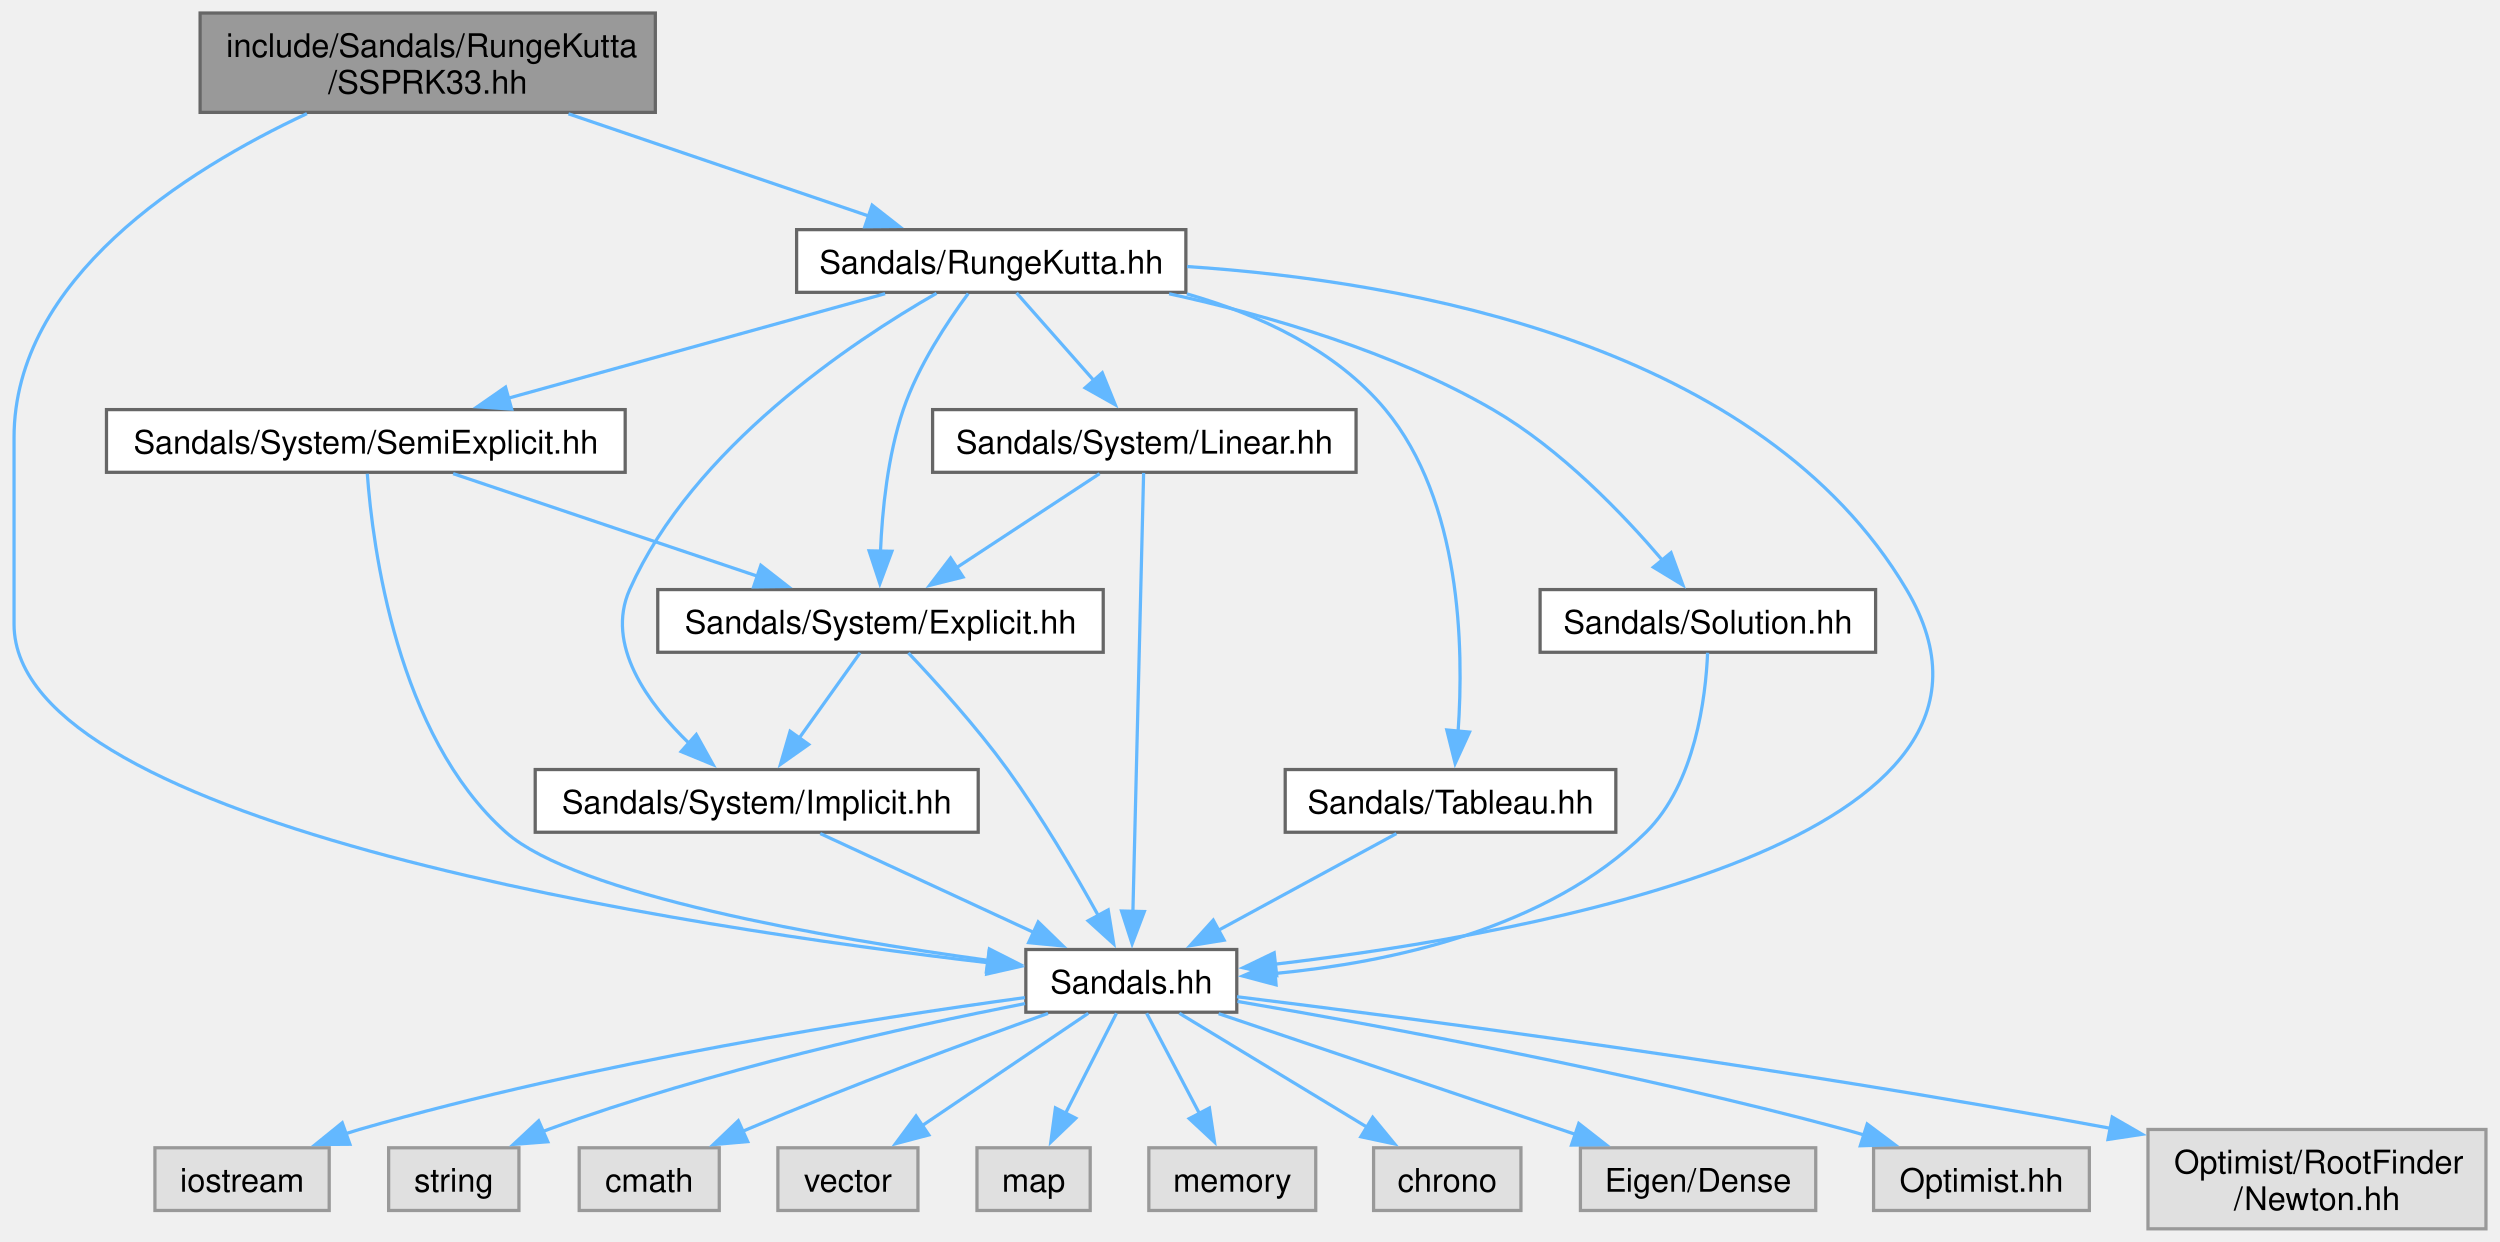
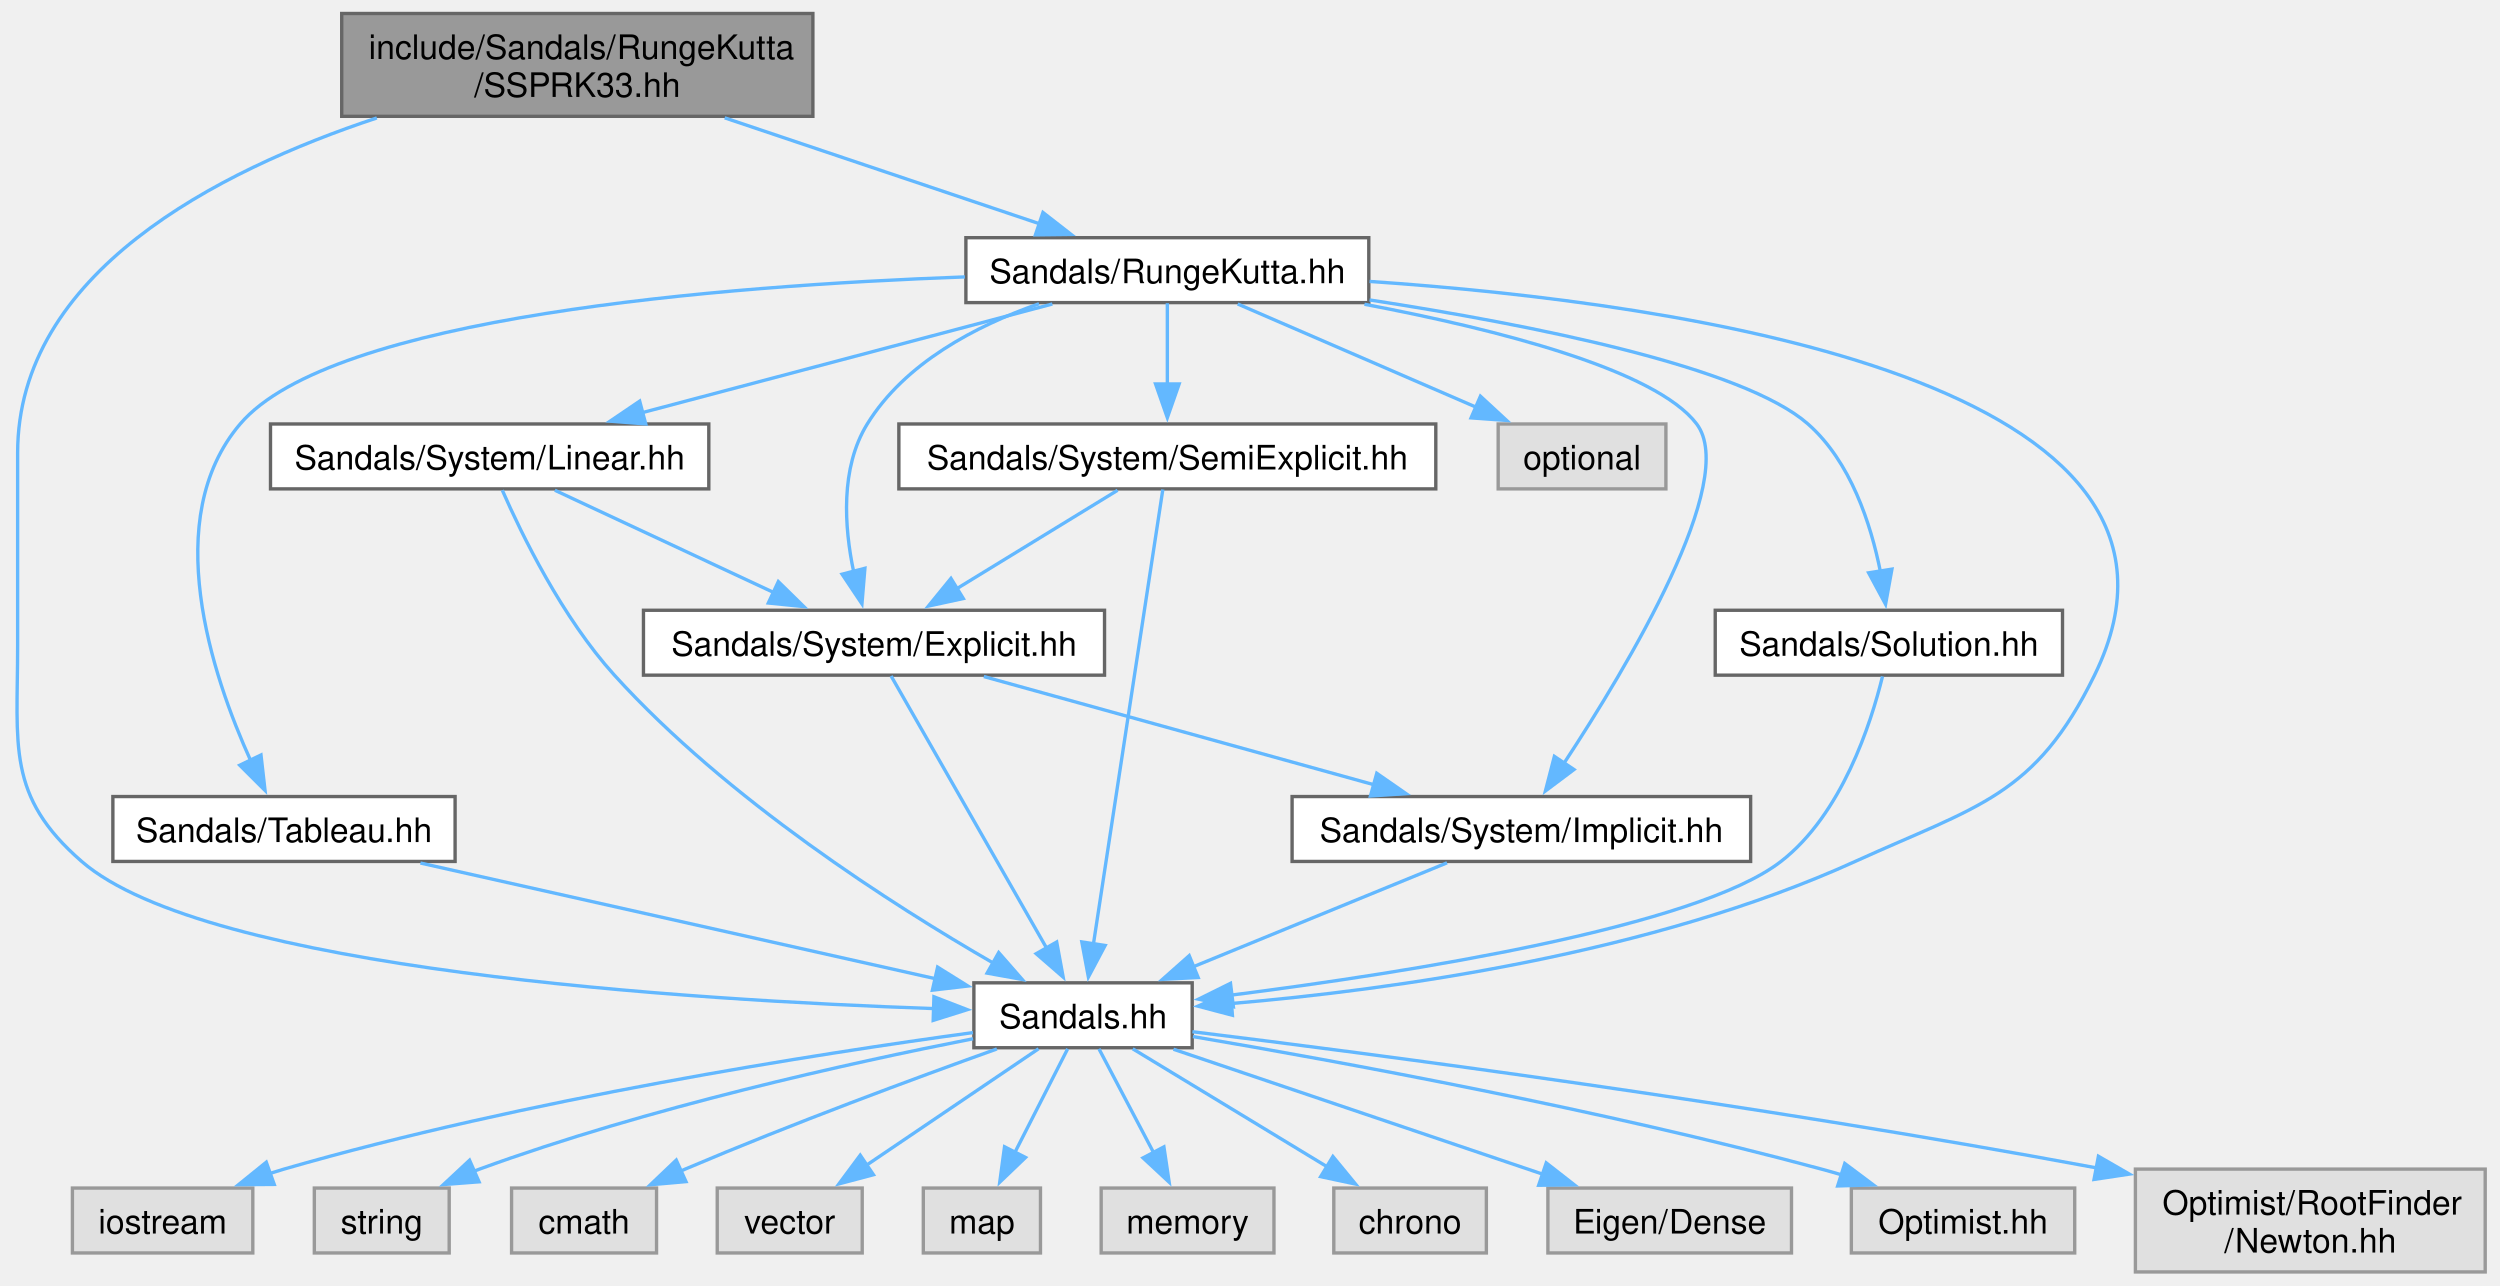
- <svg xmlns="http://www.w3.org/2000/svg" xmlns:xlink="http://www.w3.org/1999/xlink" width="767pt" height="381pt" viewBox="0.00 0.00 766.88 381.25">
+ <svg xmlns="http://www.w3.org/2000/svg" xmlns:xlink="http://www.w3.org/1999/xlink" width="741pt" height="381pt" viewBox="0.00 0.00 740.71 381.25">
  <g id="graph0" class="graph" transform="scale(1 1) rotate(0) translate(4 377.25)">
    <g id="Node000001" class="node">
      <g id="a_Node000001">
        <a xlink:title=" ">
-           <polygon fill="#999999" stroke="#666666" points="196.88,-373.25 57.12,-373.25 57.12,-342.75 196.88,-342.75 196.88,-373.25" />
-           <text text-anchor="start" x="65.12" y="-359.75" font-family="Helvetica,sans-Serif" font-size="10.00">include/Sandals/RungeKutta</text>
-           <text text-anchor="middle" x="127" y="-348.5" font-family="Helvetica,sans-Serif" font-size="10.00">/SSPRK33.hh</text>
+           <polygon fill="#999999" stroke="#666666" points="236.71,-373.25 96.96,-373.25 96.96,-342.75 236.71,-342.75 236.71,-373.25" />
+           <text text-anchor="start" x="104.96" y="-359.75" font-family="Helvetica,sans-Serif" font-size="10.00">include/Sandals/RungeKutta</text>
+           <text text-anchor="middle" x="166.84" y="-348.5" font-family="Helvetica,sans-Serif" font-size="10.00">/SSPRK33.hh</text>
        </a>
      </g>
    </g>
    <g id="Node000002" class="node">
      <g id="a_Node000002">
        <a xlink:href="_sandals_8hh.html" target="_top" xlink:title=" ">
-           <polygon fill="white" stroke="#666666" points="375.38,-85.75 310.62,-85.75 310.62,-66.5 375.38,-66.5 375.38,-85.75" />
-           <text text-anchor="middle" x="343" y="-72.25" font-family="Helvetica,sans-Serif" font-size="10.00">Sandals.hh</text>
+           <polygon fill="white" stroke="#666666" points="349.21,-85.75 284.46,-85.75 284.46,-66.5 349.21,-66.5 349.21,-85.75" />
+           <text text-anchor="middle" x="316.84" y="-72.25" font-family="Helvetica,sans-Serif" font-size="10.00">Sandals.hh</text>
        </a>
      </g>
    </g>
    <g id="edge1_Node000001_Node000002" class="edge">
      <g id="a_edge1_Node000001_Node000002">
        <a xlink:title=" ">
-           <path fill="none" stroke="#63b8ff" d="M89.92,-342.37C52.44,-324.86 0,-291.64 0,-242.88 0,-242.88 0,-242.88 0,-185.62 0,-123.56 206.74,-92.47 299.21,-81.66" />
-           <polygon fill="#63b8ff" stroke="#63b8ff" points="299.38,-85.17 308.92,-80.56 298.59,-78.21 299.38,-85.17" />
+           <path fill="none" stroke="#63b8ff" d="M107.38,-342.27C59.75,-326.5 0.84,-296.21 0.84,-242.88 0.84,-242.88 0.84,-242.88 0.84,-185.62 0.84,-156.01 -2.52,-141.18 19.84,-121.75 56.82,-89.61 199.58,-80.61 272.87,-78.1" />
+           <polygon fill="#63b8ff" stroke="#63b8ff" points="272.61,-81.61 282.5,-77.79 272.39,-74.61 272.61,-81.61" />
        </a>
      </g>
    </g>
    <g id="Node000013" class="node">
      <g id="a_Node000013">
        <a xlink:href="_runge_kutta_8hh.html" target="_top" xlink:title=" ">
-           <polygon fill="white" stroke="#666666" points="359.75,-306.75 240.25,-306.75 240.25,-287.5 359.75,-287.5 359.75,-306.75" />
-           <text text-anchor="middle" x="300" y="-293.25" font-family="Helvetica,sans-Serif" font-size="10.00">Sandals/RungeKutta.hh</text>
+           <polygon fill="white" stroke="#666666" points="401.59,-306.75 282.09,-306.75 282.09,-287.5 401.59,-287.5 401.59,-306.75" />
+           <text text-anchor="middle" x="341.84" y="-293.25" font-family="Helvetica,sans-Serif" font-size="10.00">Sandals/RungeKutta.hh</text>
        </a>
      </g>
    </g>
    <g id="edge12_Node000001_Node000013" class="edge">
      <g id="a_edge12_Node000001_Node000013">
        <a xlink:title=" ">
-           <path fill="none" stroke="#63b8ff" d="M170.21,-342.3C198.62,-332.63 235.43,-320.1 262.59,-310.86" />
-           <polygon fill="#63b8ff" stroke="#63b8ff" points="263.44,-314.26 271.78,-307.73 261.19,-307.64 263.44,-314.26" />
+           <path fill="none" stroke="#63b8ff" d="M210.55,-342.3C239.29,-332.63 276.52,-320.1 303.99,-310.86" />
+           <polygon fill="#63b8ff" stroke="#63b8ff" points="304.95,-314.23 313.31,-307.72 302.71,-307.59 304.95,-314.23" />
        </a>
      </g>
    </g>
    <g id="Node000003" class="node">
      <g id="a_Node000003">
        <a xlink:title=" ">
-           <polygon fill="#e0e0e0" stroke="#999999" points="96.75,-24.88 43.25,-24.88 43.25,-5.63 96.75,-5.63 96.75,-24.88" />
-           <text text-anchor="middle" x="70" y="-11.38" font-family="Helvetica,sans-Serif" font-size="10.00">iostream</text>
+           <polygon fill="#e0e0e0" stroke="#999999" points="70.59,-24.88 17.09,-24.88 17.09,-5.63 70.59,-5.63 70.59,-24.88" />
+           <text text-anchor="middle" x="43.84" y="-11.38" font-family="Helvetica,sans-Serif" font-size="10.00">iostream</text>
        </a>
      </g>
    </g>
    <g id="edge2_Node000002_Node000003" class="edge">
      <g id="a_edge2_Node000002_Node000003">
        <a xlink:title=" ">
-           <path fill="none" stroke="#63b8ff" d="M310.34,-70.99C264.21,-64.69 177.59,-51.2 106,-30.5 104.62,-30.1 103.22,-29.67 101.81,-29.21" />
-           <polygon fill="#63b8ff" stroke="#63b8ff" points="103.11,-25.96 92.51,-25.88 100.75,-32.55 103.11,-25.96" />
+           <path fill="none" stroke="#63b8ff" d="M284.18,-70.99C238.05,-64.69 151.43,-51.2 79.84,-30.5 78.46,-30.1 77.06,-29.67 75.65,-29.21" />
+           <polygon fill="#63b8ff" stroke="#63b8ff" points="76.95,-25.96 66.35,-25.88 74.59,-32.55 76.95,-25.96" />
        </a>
      </g>
    </g>
    <g id="Node000004" class="node">
      <g id="a_Node000004">
        <a xlink:title=" ">
-           <polygon fill="#e0e0e0" stroke="#999999" points="155,-24.88 115,-24.88 115,-5.63 155,-5.63 155,-24.88" />
-           <text text-anchor="middle" x="135" y="-11.38" font-family="Helvetica,sans-Serif" font-size="10.00">string</text>
+           <polygon fill="#e0e0e0" stroke="#999999" points="128.84,-24.88 88.84,-24.88 88.84,-5.63 128.84,-5.63 128.84,-24.88" />
+           <text text-anchor="middle" x="108.84" y="-11.38" font-family="Helvetica,sans-Serif" font-size="10.00">string</text>
        </a>
      </g>
    </g>
    <g id="edge3_Node000002_Node000004" class="edge">
      <g id="a_edge3_Node000002_Node000004">
        <a xlink:title=" ">
-           <path fill="none" stroke="#63b8ff" d="M310.37,-69.16C274.01,-62.02 213.78,-48.7 164,-30.5 163.37,-30.27 162.74,-30.03 162.11,-29.79" />
-           <polygon fill="#63b8ff" stroke="#63b8ff" points="163.86,-26.73 153.3,-25.92 161.05,-33.14 163.86,-26.73" />
+           <path fill="none" stroke="#63b8ff" d="M284.21,-69.16C247.85,-62.02 187.62,-48.7 137.84,-30.5 137.21,-30.27 136.58,-30.03 135.95,-29.79" />
+           <polygon fill="#63b8ff" stroke="#63b8ff" points="137.7,-26.73 127.14,-25.92 134.88,-33.14 137.7,-26.73" />
        </a>
      </g>
    </g>
    <g id="Node000005" class="node">
      <g id="a_Node000005">
        <a xlink:title=" ">
-           <polygon fill="#e0e0e0" stroke="#999999" points="216.5,-24.88 173.5,-24.88 173.5,-5.63 216.5,-5.63 216.5,-24.88" />
-           <text text-anchor="middle" x="195" y="-11.38" font-family="Helvetica,sans-Serif" font-size="10.00">cmath</text>
+           <polygon fill="#e0e0e0" stroke="#999999" points="190.34,-24.88 147.34,-24.88 147.34,-5.63 190.34,-5.63 190.34,-24.88" />
+           <text text-anchor="middle" x="168.84" y="-11.38" font-family="Helvetica,sans-Serif" font-size="10.00">cmath</text>
        </a>
      </g>
    </g>
    <g id="edge4_Node000002_Node000005" class="edge">
      <g id="a_edge4_Node000002_Node000005">
        <a xlink:title=" ">
-           <path fill="none" stroke="#63b8ff" d="M317.44,-66.14C293.38,-57.53 256.44,-43.88 225,-30.5 224.52,-30.3 224.04,-30.09 223.56,-29.88" />
-           <polygon fill="#63b8ff" stroke="#63b8ff" points="225.23,-26.79 214.67,-25.86 222.34,-33.17 225.23,-26.79" />
+           <path fill="none" stroke="#63b8ff" d="M291.28,-66.14C267.22,-57.53 230.28,-43.88 198.84,-30.5 198.36,-30.3 197.88,-30.09 197.4,-29.88" />
+           <polygon fill="#63b8ff" stroke="#63b8ff" points="199.07,-26.79 188.51,-25.86 196.18,-33.17 199.07,-26.79" />
        </a>
      </g>
    </g>
    <g id="Node000006" class="node">
      <g id="a_Node000006">
        <a xlink:title=" ">
-           <polygon fill="#e0e0e0" stroke="#999999" points="277.5,-24.88 234.5,-24.88 234.5,-5.63 277.5,-5.63 277.5,-24.88" />
-           <text text-anchor="middle" x="256" y="-11.38" font-family="Helvetica,sans-Serif" font-size="10.00">vector</text>
+           <polygon fill="#e0e0e0" stroke="#999999" points="251.34,-24.88 208.34,-24.88 208.34,-5.63 251.34,-5.63 251.34,-24.88" />
+           <text text-anchor="middle" x="229.84" y="-11.38" font-family="Helvetica,sans-Serif" font-size="10.00">vector</text>
        </a>
      </g>
    </g>
    <g id="edge5_Node000002_Node000006" class="edge">
      <g id="a_edge5_Node000002_Node000006">
        <a xlink:title=" ">
-           <path fill="none" stroke="#63b8ff" d="M329.79,-66.18C316.25,-57.02 294.93,-42.59 278.68,-31.6" />
-           <polygon fill="#63b8ff" stroke="#63b8ff" points="280.83,-28.83 270.59,-26.12 276.91,-34.63 280.83,-28.83" />
+           <path fill="none" stroke="#63b8ff" d="M303.63,-66.18C290.08,-57.02 268.77,-42.59 252.52,-31.6" />
+           <polygon fill="#63b8ff" stroke="#63b8ff" points="254.67,-28.83 244.43,-26.12 250.75,-34.63 254.67,-28.83" />
        </a>
      </g>
    </g>
    <g id="Node000007" class="node">
      <g id="a_Node000007">
        <a xlink:title=" ">
-           <polygon fill="#e0e0e0" stroke="#999999" points="330.38,-24.88 295.62,-24.88 295.62,-5.63 330.38,-5.63 330.38,-24.88" />
-           <text text-anchor="middle" x="313" y="-11.38" font-family="Helvetica,sans-Serif" font-size="10.00">map</text>
+           <polygon fill="#e0e0e0" stroke="#999999" points="304.21,-24.88 269.46,-24.88 269.46,-5.63 304.21,-5.63 304.21,-24.88" />
+           <text text-anchor="middle" x="286.84" y="-11.38" font-family="Helvetica,sans-Serif" font-size="10.00">map</text>
        </a>
      </g>
    </g>
    <g id="edge6_Node000002_Node000007" class="edge">
      <g id="a_edge6_Node000002_Node000007">
        <a xlink:title=" ">
-           <path fill="none" stroke="#63b8ff" d="M338.44,-66.18C334.3,-58.06 328.05,-45.79 322.79,-35.45" />
-           <polygon fill="#63b8ff" stroke="#63b8ff" points="325.95,-33.95 318.29,-26.62 319.71,-37.12 325.95,-33.95" />
+           <path fill="none" stroke="#63b8ff" d="M312.28,-66.18C308.14,-58.06 301.89,-45.79 296.62,-35.45" />
+           <polygon fill="#63b8ff" stroke="#63b8ff" points="299.78,-33.95 292.13,-26.62 293.55,-37.12 299.78,-33.95" />
        </a>
      </g>
    </g>
    <g id="Node000008" class="node">
      <g id="a_Node000008">
        <a xlink:title=" ">
-           <polygon fill="#e0e0e0" stroke="#999999" points="399.62,-24.88 348.38,-24.88 348.38,-5.63 399.62,-5.63 399.62,-24.88" />
-           <text text-anchor="middle" x="374" y="-11.38" font-family="Helvetica,sans-Serif" font-size="10.00">memory</text>
+           <polygon fill="#e0e0e0" stroke="#999999" points="373.46,-24.88 322.21,-24.88 322.21,-5.63 373.46,-5.63 373.46,-24.88" />
+           <text text-anchor="middle" x="347.84" y="-11.38" font-family="Helvetica,sans-Serif" font-size="10.00">memory</text>
        </a>
      </g>
    </g>
    <g id="edge7_Node000002_Node000008" class="edge">
      <g id="a_edge7_Node000002_Node000008">
        <a xlink:title=" ">
-           <path fill="none" stroke="#63b8ff" d="M347.71,-66.18C351.99,-58.06 358.44,-45.79 363.89,-35.45" />
-           <polygon fill="#63b8ff" stroke="#63b8ff" points="366.98,-37.09 368.54,-26.62 360.79,-33.83 366.98,-37.09" />
+           <path fill="none" stroke="#63b8ff" d="M321.55,-66.18C325.83,-58.06 332.28,-45.79 337.73,-35.45" />
+           <polygon fill="#63b8ff" stroke="#63b8ff" points="340.82,-37.09 342.38,-26.62 334.63,-33.83 340.82,-37.09" />
        </a>
      </g>
    </g>
    <g id="Node000009" class="node">
      <g id="a_Node000009">
        <a xlink:title=" ">
-           <polygon fill="#e0e0e0" stroke="#999999" points="462.62,-24.88 417.38,-24.88 417.38,-5.63 462.62,-5.63 462.62,-24.88" />
-           <text text-anchor="middle" x="440" y="-11.38" font-family="Helvetica,sans-Serif" font-size="10.00">chrono</text>
+           <polygon fill="#e0e0e0" stroke="#999999" points="436.46,-24.88 391.21,-24.88 391.21,-5.63 436.46,-5.63 436.46,-24.88" />
+           <text text-anchor="middle" x="413.84" y="-11.38" font-family="Helvetica,sans-Serif" font-size="10.00">chrono</text>
        </a>
      </g>
    </g>
    <g id="edge8_Node000002_Node000009" class="edge">
      <g id="a_edge8_Node000002_Node000009">
        <a xlink:title=" ">
-           <path fill="none" stroke="#63b8ff" d="M357.73,-66.18C373.04,-56.89 397.27,-42.19 415.47,-31.14" />
-           <polygon fill="#63b8ff" stroke="#63b8ff" points="417.1,-34.24 423.84,-26.06 413.47,-28.26 417.1,-34.24" />
+           <path fill="none" stroke="#63b8ff" d="M331.57,-66.18C346.88,-56.89 371.11,-42.19 389.31,-31.14" />
+           <polygon fill="#63b8ff" stroke="#63b8ff" points="390.94,-34.24 397.67,-26.06 387.31,-28.26 390.94,-34.24" />
        </a>
      </g>
    </g>
    <g id="Node000010" class="node">
      <g id="a_Node000010">
        <a xlink:title=" ">
-           <polygon fill="#e0e0e0" stroke="#999999" points="553.12,-24.88 480.88,-24.88 480.88,-5.63 553.12,-5.63 553.12,-24.88" />
-           <text text-anchor="middle" x="517" y="-11.38" font-family="Helvetica,sans-Serif" font-size="10.00">Eigen/Dense</text>
+           <polygon fill="#e0e0e0" stroke="#999999" points="526.96,-24.88 454.71,-24.88 454.71,-5.63 526.96,-5.63 526.96,-24.88" />
+           <text text-anchor="middle" x="490.84" y="-11.38" font-family="Helvetica,sans-Serif" font-size="10.00">Eigen/Dense</text>
        </a>
      </g>
    </g>
    <g id="edge9_Node000002_Node000010" class="edge">
      <g id="a_edge9_Node000002_Node000010">
        <a xlink:title=" ">
-           <path fill="none" stroke="#63b8ff" d="M369.81,-66.05C399.18,-56.11 446.52,-40.1 479.56,-28.92" />
-           <polygon fill="#63b8ff" stroke="#63b8ff" points="480.38,-32.34 488.73,-25.82 478.14,-25.71 480.38,-32.34" />
+           <path fill="none" stroke="#63b8ff" d="M343.65,-66.05C373.02,-56.11 420.36,-40.1 453.39,-28.92" />
+           <polygon fill="#63b8ff" stroke="#63b8ff" points="454.22,-32.34 462.57,-25.82 451.97,-25.71 454.22,-32.34" />
        </a>
      </g>
    </g>
    <g id="Node000011" class="node">
      <g id="a_Node000011">
        <a xlink:title=" ">
-           <polygon fill="#e0e0e0" stroke="#999999" points="637.12,-24.88 570.88,-24.88 570.88,-5.63 637.12,-5.63 637.12,-24.88" />
-           <text text-anchor="middle" x="604" y="-11.38" font-family="Helvetica,sans-Serif" font-size="10.00">Optimist.hh</text>
+           <polygon fill="#e0e0e0" stroke="#999999" points="610.96,-24.88 544.71,-24.88 544.71,-5.63 610.96,-5.63 610.96,-24.88" />
+           <text text-anchor="middle" x="577.84" y="-11.38" font-family="Helvetica,sans-Serif" font-size="10.00">Optimist.hh</text>
        </a>
      </g>
    </g>
    <g id="edge10_Node000002_Node000011" class="edge">
      <g id="a_edge10_Node000002_Node000011">
        <a xlink:title=" ">
-           <path fill="none" stroke="#63b8ff" d="M375.58,-69.81C418.63,-62.49 496.64,-48.17 562,-30.5 563.98,-29.97 566,-29.39 568.03,-28.78" />
-           <polygon fill="#63b8ff" stroke="#63b8ff" points="568.92,-32.17 577.4,-25.82 566.81,-25.5 568.92,-32.17" />
+           <path fill="none" stroke="#63b8ff" d="M349.42,-69.81C392.47,-62.49 470.48,-48.17 535.84,-30.5 537.82,-29.97 539.84,-29.39 541.87,-28.78" />
+           <polygon fill="#63b8ff" stroke="#63b8ff" points="542.76,-32.17 551.24,-25.82 540.65,-25.5 542.76,-32.17" />
        </a>
      </g>
    </g>
    <g id="Node000012" class="node">
      <g id="a_Node000012">
        <a xlink:title=" ">
-           <polygon fill="#e0e0e0" stroke="#999999" points="758.88,-30.5 655.12,-30.5 655.12,0 758.88,0 758.88,-30.5" />
-           <text text-anchor="start" x="663.12" y="-17" font-family="Helvetica,sans-Serif" font-size="10.00">Optimist/RootFinder</text>
-           <text text-anchor="middle" x="707" y="-5.75" font-family="Helvetica,sans-Serif" font-size="10.00">/Newton.hh</text>
+           <polygon fill="#e0e0e0" stroke="#999999" points="732.71,-30.5 628.96,-30.5 628.96,0 732.71,0 732.71,-30.5" />
+           <text text-anchor="start" x="636.96" y="-17" font-family="Helvetica,sans-Serif" font-size="10.00">Optimist/RootFinder</text>
+           <text text-anchor="middle" x="680.84" y="-5.75" font-family="Helvetica,sans-Serif" font-size="10.00">/Newton.hh</text>
        </a>
      </g>
    </g>
    <g id="edge11_Node000002_Node000012" class="edge">
      <g id="a_edge11_Node000002_Node000012">
        <a xlink:title=" ">
-           <path fill="none" stroke="#63b8ff" d="M375.44,-71.25C429.09,-64.64 539.91,-50.18 643.52,-30.87" />
-           <polygon fill="#63b8ff" stroke="#63b8ff" points="644.15,-34.31 653.33,-29.02 642.85,-27.44 644.15,-34.31" />
-         </a>
-       </g>
-     </g>
-     <g id="edge13_Node000013_Node000002" class="edge">
-       <g id="a_edge13_Node000013_Node000002">
-         <a xlink:title=" ">
-           <path fill="none" stroke="#63b8ff" d="M360.15,-295.42C428.53,-290.88 536.45,-271.41 581,-196.25 626.53,-119.44 467.71,-90.71 387.1,-81.24" />
-           <polygon fill="#63b8ff" stroke="#63b8ff" points="387.64,-77.78 377.31,-80.15 386.86,-84.74 387.64,-77.78" />
+           <path fill="none" stroke="#63b8ff" d="M349.27,-71.25C402.93,-64.64 513.74,-50.18 617.36,-30.87" />
+           <polygon fill="#63b8ff" stroke="#63b8ff" points="617.99,-34.31 627.17,-29.02 616.69,-27.44 617.99,-34.31" />
+         </a>
+       </g>
+     </g>
+     <g id="edge14_Node000013_Node000002" class="edge">
+       <g id="a_edge14_Node000013_Node000002">
+         <a xlink:title=" ">
+           <path fill="none" stroke="#63b8ff" d="M401.81,-293.78C494.92,-287.43 659.35,-263.94 616.84,-177 599.28,-141.08 582.24,-138.3 545.84,-121.75 485.34,-94.23 408.31,-83.66 360.8,-79.61" />
+           <polygon fill="#63b8ff" stroke="#63b8ff" points="361.14,-76.13 350.89,-78.83 360.59,-83.1 361.14,-76.13" />
        </a>
      </g>
    </g>
    <g id="Node000014" class="node">
      <g id="a_Node000014">
-         <a xlink:href="_implicit_8hh.html" target="_top" xlink:title=" ">
-           <polygon fill="white" stroke="#666666" points="296,-141 160,-141 160,-121.75 296,-121.75 296,-141" />
-           <text text-anchor="middle" x="228" y="-127.5" font-family="Helvetica,sans-Serif" font-size="10.00">Sandals/System/Implicit.hh</text>
-         </a>
-       </g>
-     </g>
-     <g id="edge14_Node000013_Node000014" class="edge">
-       <g id="a_edge14_Node000013_Node000014">
-         <a xlink:title=" ">
-           <path fill="none" stroke="#63b8ff" d="M283.2,-287.21C257.26,-272.35 208.41,-239.82 189,-196.25 181.45,-179.31 194.45,-161.4 207.42,-148.87" />
-           <polygon fill="#63b8ff" stroke="#63b8ff" points="209.45,-151.75 214.6,-142.49 204.8,-146.52 209.45,-151.75" />
+         <a xlink:title=" ">
+           <polygon fill="#e0e0e0" stroke="#999999" points="489.71,-251.5 439.96,-251.5 439.96,-232.25 489.71,-232.25 489.71,-251.5" />
+           <text text-anchor="middle" x="464.84" y="-238" font-family="Helvetica,sans-Serif" font-size="10.00">optional</text>
+         </a>
+       </g>
+     </g>
+     <g id="edge13_Node000013_Node000014" class="edge">
+       <g id="a_edge13_Node000013_Node000014">
+         <a xlink:title=" ">
+           <path fill="none" stroke="#63b8ff" d="M362.7,-287.09C382.14,-278.68 411.38,-266.02 433.6,-256.4" />
+           <polygon fill="#63b8ff" stroke="#63b8ff" points="434.7,-259.74 442.48,-252.55 431.92,-253.31 434.7,-259.74" />
        </a>
      </g>
    </g>
    <g id="Node000015" class="node">
      <g id="a_Node000015">
-         <a xlink:href="_explicit_8hh.html" target="_top" xlink:title=" ">
-           <polygon fill="white" stroke="#666666" points="334.38,-196.25 197.62,-196.25 197.62,-177 334.38,-177 334.38,-196.25" />
-           <text text-anchor="middle" x="266" y="-182.75" font-family="Helvetica,sans-Serif" font-size="10.00">Sandals/System/Explicit.hh</text>
-         </a>
-       </g>
-     </g>
-     <g id="edge16_Node000013_Node000015" class="edge">
-       <g id="a_edge16_Node000013_Node000015">
-         <a xlink:title=" ">
-           <path fill="none" stroke="#63b8ff" d="M292.93,-287.14C286.57,-278.52 277.53,-264.88 273,-251.5 268.22,-237.39 266.52,-220.63 265.99,-207.82" />
-           <polygon fill="#63b8ff" stroke="#63b8ff" points="269.5,-208.01 265.81,-198.08 262.5,-208.14 269.5,-208.01" />
+         <a xlink:href="_implicit_8hh.html" target="_top" xlink:title=" ">
+           <polygon fill="white" stroke="#666666" points="514.84,-141 378.84,-141 378.84,-121.75 514.84,-121.75 514.84,-141" />
+           <text text-anchor="middle" x="446.84" y="-127.5" font-family="Helvetica,sans-Serif" font-size="10.00">Sandals/System/Implicit.hh</text>
+         </a>
+       </g>
+     </g>
+     <g id="edge15_Node000013_Node000015" class="edge">
+       <g id="a_edge15_Node000013_Node000015">
+         <a xlink:title=" ">
+           <path fill="none" stroke="#63b8ff" d="M400.3,-287.01C439.73,-279.53 486.71,-267.55 498.84,-251.5 511.44,-234.82 478.57,-179.9 459.45,-150.82" />
+           <polygon fill="#63b8ff" stroke="#63b8ff" points="462.45,-149.01 453.97,-142.65 456.63,-152.91 462.45,-149.01" />
        </a>
      </g>
    </g>
    <g id="Node000016" class="node">
      <g id="a_Node000016">
-         <a xlink:href="_semi_explicit_8hh.html" target="_top" xlink:title=" ">
-           <polygon fill="white" stroke="#666666" points="187.62,-251.5 28.38,-251.5 28.38,-232.25 187.62,-232.25 187.62,-251.5" />
-           <text text-anchor="middle" x="108" y="-238" font-family="Helvetica,sans-Serif" font-size="10.00">Sandals/System/SemiExplicit.hh</text>
-         </a>
-       </g>
-     </g>
-     <g id="edge19_Node000013_Node000016" class="edge">
-       <g id="a_edge19_Node000013_Node000016">
-         <a xlink:title=" ">
-           <path fill="none" stroke="#63b8ff" d="M267.43,-287.09C235.57,-278.26 186.84,-264.74 151.64,-254.98" />
-           <polygon fill="#63b8ff" stroke="#63b8ff" points="152.76,-251.66 142.19,-252.36 150.89,-258.4 152.76,-251.66" />
+         <a xlink:href="_explicit_8hh.html" target="_top" xlink:title=" ">
+           <polygon fill="white" stroke="#666666" points="323.21,-196.25 186.46,-196.25 186.46,-177 323.21,-177 323.21,-196.25" />
+           <text text-anchor="middle" x="254.84" y="-182.75" font-family="Helvetica,sans-Serif" font-size="10.00">Sandals/System/Explicit.hh</text>
+         </a>
+       </g>
+     </g>
+     <g id="edge17_Node000013_Node000016" class="edge">
+       <g id="a_edge17_Node000013_Node000016">
+         <a xlink:title=" ">
+           <path fill="none" stroke="#63b8ff" d="M303.78,-287.16C284.99,-280.6 264.01,-269.59 252.84,-251.5 244.81,-238.49 246,-220.98 248.82,-207.58" />
+           <polygon fill="#63b8ff" stroke="#63b8ff" points="252.14,-208.7 251.26,-198.14 245.37,-206.95 252.14,-208.7" />
        </a>
      </g>
    </g>
    <g id="Node000017" class="node">
      <g id="a_Node000017">
-         <a xlink:href="_linear_8hh.html" target="_top" xlink:title=" ">
-           <polygon fill="white" stroke="#666666" points="412,-251.5 282,-251.5 282,-232.25 412,-232.25 412,-251.5" />
-           <text text-anchor="middle" x="347" y="-238" font-family="Helvetica,sans-Serif" font-size="10.00">Sandals/System/Linear.hh</text>
-         </a>
-       </g>
-     </g>
-     <g id="edge22_Node000013_Node000017" class="edge">
-       <g id="a_edge22_Node000013_Node000017">
-         <a xlink:title=" ">
-           <path fill="none" stroke="#63b8ff" d="M307.76,-287.33C314.19,-280.05 323.51,-269.48 331.46,-260.48" />
-           <polygon fill="#63b8ff" stroke="#63b8ff" points="334.08,-262.81 338.07,-252.99 328.83,-258.18 334.08,-262.81" />
+         <a xlink:href="_semi_explicit_8hh.html" target="_top" xlink:title=" ">
+           <polygon fill="white" stroke="#666666" points="421.46,-251.5 262.21,-251.5 262.21,-232.25 421.46,-232.25 421.46,-251.5" />
+           <text text-anchor="middle" x="341.84" y="-238" font-family="Helvetica,sans-Serif" font-size="10.00">Sandals/System/SemiExplicit.hh</text>
+         </a>
+       </g>
+     </g>
+     <g id="edge20_Node000013_Node000017" class="edge">
+       <g id="a_edge20_Node000013_Node000017">
+         <a xlink:title=" ">
+           <path fill="none" stroke="#63b8ff" d="M341.84,-287.33C341.84,-280.82 341.84,-271.67 341.84,-263.37" />
+           <polygon fill="#63b8ff" stroke="#63b8ff" points="345.34,-263.37 341.84,-253.37 338.34,-263.37 345.34,-263.37" />
        </a>
      </g>
    </g>
    <g id="Node000018" class="node">
      <g id="a_Node000018">
-         <a xlink:href="_tableau_8hh.html" target="_top" xlink:title=" ">
-           <polygon fill="white" stroke="#666666" points="491.75,-141 390.25,-141 390.25,-121.75 491.75,-121.75 491.75,-141" />
-           <text text-anchor="middle" x="441" y="-127.5" font-family="Helvetica,sans-Serif" font-size="10.00">Sandals/Tableau.hh</text>
-         </a>
-       </g>
-     </g>
-     <g id="edge25_Node000013_Node000018" class="edge">
-       <g id="a_edge25_Node000013_Node000018">
-         <a xlink:title=" ">
-           <path fill="none" stroke="#63b8ff" d="M360.03,-287.03C382.29,-280.67 405.79,-269.86 421,-251.5 444.23,-223.46 445.15,-178.64 443.33,-152.72" />
-           <polygon fill="#63b8ff" stroke="#63b8ff" points="446.83,-152.5 442.42,-142.87 439.86,-153.15 446.83,-152.5" />
+         <a xlink:href="_linear_8hh.html" target="_top" xlink:title=" ">
+           <polygon fill="white" stroke="#666666" points="205.84,-251.5 75.84,-251.5 75.84,-232.25 205.84,-232.25 205.84,-251.5" />
+           <text text-anchor="middle" x="140.84" y="-238" font-family="Helvetica,sans-Serif" font-size="10.00">Sandals/System/Linear.hh</text>
+         </a>
+       </g>
+     </g>
+     <g id="edge23_Node000013_Node000018" class="edge">
+       <g id="a_edge23_Node000013_Node000018">
+         <a xlink:title=" ">
+           <path fill="none" stroke="#63b8ff" d="M307.74,-287.09C274.25,-278.22 222.94,-264.62 186.05,-254.85" />
+           <polygon fill="#63b8ff" stroke="#63b8ff" points="187.13,-251.52 176.57,-252.34 185.34,-258.28 187.13,-251.52" />
        </a>
      </g>
    </g>
    <g id="Node000019" class="node">
      <g id="a_Node000019">
+         <a xlink:href="_tableau_8hh.html" target="_top" xlink:title=" ">
+           <polygon fill="white" stroke="#666666" points="130.59,-141 29.09,-141 29.09,-121.75 130.59,-121.75 130.59,-141" />
+           <text text-anchor="middle" x="79.84" y="-127.5" font-family="Helvetica,sans-Serif" font-size="10.00">Sandals/Tableau.hh</text>
+         </a>
+       </g>
+     </g>
+     <g id="edge26_Node000013_Node000019" class="edge">
+       <g id="a_edge26_Node000013_Node000019">
+         <a xlink:title=" ">
+           <path fill="none" stroke="#63b8ff" d="M281.78,-295.12C209.34,-292.49 93.87,-283.27 66.84,-251.5 43,-223.48 58.3,-177.33 70.04,-151.47" />
+           <polygon fill="#63b8ff" stroke="#63b8ff" points="73.02,-153.33 74.22,-142.81 66.72,-150.29 73.02,-153.33" />
+         </a>
+       </g>
+     </g>
+     <g id="Node000020" class="node">
+       <g id="a_Node000020">
        <a xlink:href="_solution_8hh.html" target="_top" xlink:title=" ">
-           <polygon fill="white" stroke="#666666" points="571.5,-196.25 468.5,-196.25 468.5,-177 571.5,-177 571.5,-196.25" />
-           <text text-anchor="middle" x="520" y="-182.75" font-family="Helvetica,sans-Serif" font-size="10.00">Sandals/Solution.hh</text>
-         </a>
-       </g>
-     </g>
-     <g id="edge27_Node000013_Node000019" class="edge">
-       <g id="a_edge27_Node000013_Node000019">
-         <a xlink:title=" ">
-           <path fill="none" stroke="#63b8ff" d="M354.61,-287.06C385.28,-280.36 423.42,-269.24 454,-251.5 474.82,-239.43 494.03,-219.38 506.3,-204.97" />
-           <polygon fill="#63b8ff" stroke="#63b8ff" points="508.69,-207.57 512.34,-197.62 503.28,-203.12 508.69,-207.57" />
-         </a>
-       </g>
-     </g>
-     <g id="edge15_Node000014_Node000002" class="edge">
-       <g id="a_edge15_Node000014_Node000002">
-         <a xlink:title=" ">
-           <path fill="none" stroke="#63b8ff" d="M247.51,-121.34C265.52,-113 292.52,-100.5 313.23,-90.91" />
-           <polygon fill="#63b8ff" stroke="#63b8ff" points="314.42,-94.22 322.02,-86.84 311.48,-87.86 314.42,-94.22" />
-         </a>
-       </g>
-     </g>
-     <g id="edge17_Node000015_Node000002" class="edge">
-       <g id="a_edge17_Node000015_Node000002">
-         <a xlink:title=" ">
-           <path fill="none" stroke="#63b8ff" d="M274.57,-176.8C282.84,-168.07 295.46,-154.16 305,-141 315.43,-126.62 325.63,-109.23 332.83,-96.23" />
-           <polygon fill="#63b8ff" stroke="#63b8ff" points="335.9,-97.91 337.6,-87.45 329.75,-94.57 335.9,-97.91" />
-         </a>
-       </g>
-     </g>
-     <g id="edge18_Node000015_Node000014" class="edge">
-       <g id="a_edge18_Node000015_Node000014">
-         <a xlink:title=" ">
-           <path fill="none" stroke="#63b8ff" d="M259.73,-176.83C254.64,-169.71 247.3,-159.43 240.97,-150.55" />
-           <polygon fill="#63b8ff" stroke="#63b8ff" points="243.95,-148.7 235.29,-142.59 238.25,-152.76 243.95,-148.7" />
-         </a>
-       </g>
-     </g>
-     <g id="edge20_Node000016_Node000002" class="edge">
-       <g id="a_edge20_Node000016_Node000002">
-         <a xlink:title=" ">
-           <path fill="none" stroke="#63b8ff" d="M108.45,-231.81C110.07,-209.5 117.47,-151.54 151,-121.75 172.61,-102.55 249.33,-89.26 299,-82.43" />
-           <polygon fill="#63b8ff" stroke="#63b8ff" points="299.43,-85.91 308.88,-81.12 298.51,-78.97 299.43,-85.91" />
-         </a>
-       </g>
-     </g>
-     <g id="edge21_Node000016_Node000015" class="edge">
-       <g id="a_edge21_Node000016_Node000015">
-         <a xlink:title=" ">
-           <path fill="none" stroke="#63b8ff" d="M134.8,-231.84C160.45,-223.2 199.39,-210.07 228.19,-200.37" />
-           <polygon fill="#63b8ff" stroke="#63b8ff" points="229.27,-203.7 237.63,-197.19 227.04,-197.06 229.27,-203.7" />
-         </a>
-       </g>
-     </g>
-     <g id="edge23_Node000017_Node000002" class="edge">
-       <g id="a_edge23_Node000017_Node000002">
-         <a xlink:title=" ">
-           <path fill="none" stroke="#63b8ff" d="M346.78,-232.07C346.17,-206.75 344.37,-133.25 343.49,-97.34" />
-           <polygon fill="#63b8ff" stroke="#63b8ff" points="347,-97.4 343.25,-87.49 340,-97.57 347,-97.4" />
-         </a>
-       </g>
-     </g>
-     <g id="edge24_Node000017_Node000015" class="edge">
-       <g id="a_edge24_Node000017_Node000015">
-         <a xlink:title=" ">
-           <path fill="none" stroke="#63b8ff" d="M333.26,-231.84C321.27,-223.96 303.63,-212.36 289.42,-203.02" />
-           <polygon fill="#63b8ff" stroke="#63b8ff" points="291.35,-200.1 281.07,-197.53 287.51,-205.95 291.35,-200.1" />
-         </a>
-       </g>
-     </g>
-     <g id="edge26_Node000018_Node000002" class="edge">
-       <g id="a_edge26_Node000018_Node000002">
-         <a xlink:title=" ">
-           <path fill="none" stroke="#63b8ff" d="M424.38,-121.34C409.31,-113.16 386.86,-100.96 369.35,-91.44" />
-           <polygon fill="#63b8ff" stroke="#63b8ff" points="371.49,-88.62 361.04,-86.93 368.15,-94.77 371.49,-88.62" />
-         </a>
-       </g>
-     </g>
-     <g id="edge28_Node000019_Node000002" class="edge">
-       <g id="a_edge28_Node000019_Node000002">
-         <a xlink:title=" ">
-           <path fill="none" stroke="#63b8ff" d="M519.93,-176.86C519.34,-163.16 516.16,-136.7 501,-121.75 470.82,-91.99 422.4,-81.75 387.1,-78.39" />
-           <polygon fill="#63b8ff" stroke="#63b8ff" points="387.44,-74.9 377.19,-77.61 386.89,-81.88 387.44,-74.9" />
+           <polygon fill="white" stroke="#666666" points="607.34,-196.25 504.34,-196.25 504.34,-177 607.34,-177 607.34,-196.25" />
+           <text text-anchor="middle" x="555.84" y="-182.75" font-family="Helvetica,sans-Serif" font-size="10.00">Sandals/Solution.hh</text>
+         </a>
+       </g>
+     </g>
+     <g id="edge28_Node000013_Node000020" class="edge">
+       <g id="a_edge28_Node000013_Node000020">
+         <a xlink:title=" ">
+           <path fill="none" stroke="#63b8ff" d="M401.81,-288.29C449.97,-280.88 512.62,-268.39 531.84,-251.5 544.5,-240.37 550.5,-221.88 553.34,-207.64" />
+           <polygon fill="#63b8ff" stroke="#63b8ff" points="556.75,-208.45 554.86,-198.02 549.84,-207.35 556.75,-208.45" />
+         </a>
+       </g>
+     </g>
+     <g id="edge16_Node000015_Node000002" class="edge">
+       <g id="a_edge16_Node000015_Node000002">
+         <a xlink:title=" ">
+           <path fill="none" stroke="#63b8ff" d="M424.79,-121.34C404.15,-112.89 373.06,-100.15 349.54,-90.52" />
+           <polygon fill="#63b8ff" stroke="#63b8ff" points="350.98,-87.33 340.4,-86.78 348.33,-93.81 350.98,-87.33" />
+         </a>
+       </g>
+     </g>
+     <g id="edge18_Node000016_Node000002" class="edge">
+       <g id="a_edge18_Node000016_Node000002">
+         <a xlink:title=" ">
+           <path fill="none" stroke="#63b8ff" d="M259.91,-176.75C269.95,-159.18 292.53,-119.66 306.04,-96.02" />
+           <polygon fill="#63b8ff" stroke="#63b8ff" points="309.02,-97.86 310.94,-87.44 302.94,-94.39 309.02,-97.86" />
+         </a>
+       </g>
+     </g>
+     <g id="edge19_Node000016_Node000015" class="edge">
+       <g id="a_edge19_Node000016_Node000015">
+         <a xlink:title=" ">
+           <path fill="none" stroke="#63b8ff" d="M287.41,-176.59C319.27,-167.76 368,-154.24 403.19,-144.48" />
+           <polygon fill="#63b8ff" stroke="#63b8ff" points="403.95,-147.9 412.65,-141.86 402.08,-141.16 403.95,-147.9" />
+         </a>
+       </g>
+     </g>
+     <g id="edge21_Node000017_Node000002" class="edge">
+       <g id="a_edge21_Node000017_Node000002">
+         <a xlink:title=" ">
+           <path fill="none" stroke="#63b8ff" d="M340.5,-232.07C336.63,-206.75 325.41,-133.25 319.93,-97.34" />
+           <polygon fill="#63b8ff" stroke="#63b8ff" points="323.39,-96.83 318.42,-87.47 316.47,-97.88 323.39,-96.83" />
+         </a>
+       </g>
+     </g>
+     <g id="edge22_Node000017_Node000016" class="edge">
+       <g id="a_edge22_Node000017_Node000016">
+         <a xlink:title=" ">
+           <path fill="none" stroke="#63b8ff" d="M327.08,-231.84C313.96,-223.81 294.52,-211.91 279.11,-202.48" />
+           <polygon fill="#63b8ff" stroke="#63b8ff" points="281.32,-199.73 270.96,-197.49 277.66,-205.7 281.32,-199.73" />
+         </a>
+       </g>
+     </g>
+     <g id="edge24_Node000018_Node000002" class="edge">
+       <g id="a_edge24_Node000018_Node000002">
+         <a xlink:title=" ">
+           <path fill="none" stroke="#63b8ff" d="M144.59,-231.85C150.35,-218.73 162.35,-194.09 177.84,-177 211.22,-140.17 260.33,-108.83 290.35,-91.53" />
+           <polygon fill="#63b8ff" stroke="#63b8ff" points="291.82,-94.72 298.8,-86.75 288.38,-88.63 291.82,-94.72" />
+         </a>
+       </g>
+     </g>
+     <g id="edge25_Node000018_Node000016" class="edge">
+       <g id="a_edge25_Node000018_Node000016">
+         <a xlink:title=" ">
+           <path fill="none" stroke="#63b8ff" d="M160.18,-231.84C177.95,-223.54 204.56,-211.11 225.04,-201.54" />
+           <polygon fill="#63b8ff" stroke="#63b8ff" points="226.46,-204.75 234.03,-197.34 223.49,-198.4 226.46,-204.75" />
+         </a>
+       </g>
+     </g>
+     <g id="edge27_Node000019_Node000002" class="edge">
+       <g id="a_edge27_Node000019_Node000002">
+         <a xlink:title=" ">
+           <path fill="none" stroke="#63b8ff" d="M120.31,-121.28C162.79,-111.74 229.34,-96.78 273.03,-86.97" />
+           <polygon fill="#63b8ff" stroke="#63b8ff" points="273.7,-90.41 282.69,-84.8 272.16,-83.58 273.7,-90.41" />
+         </a>
+       </g>
+     </g>
+     <g id="edge29_Node000020_Node000002" class="edge">
+       <g id="a_edge29_Node000020_Node000002">
+         <a xlink:title=" ">
+           <path fill="none" stroke="#63b8ff" d="M553.95,-176.63C550.52,-162.61 541.88,-135.73 523.84,-121.75 498.8,-102.34 413.65,-88.84 360.68,-82.09" />
+           <polygon fill="#63b8ff" stroke="#63b8ff" points="361.43,-78.65 351.07,-80.9 360.57,-85.6 361.43,-78.65" />
        </a>
      </g>
    </g>
  </g>
</svg>
